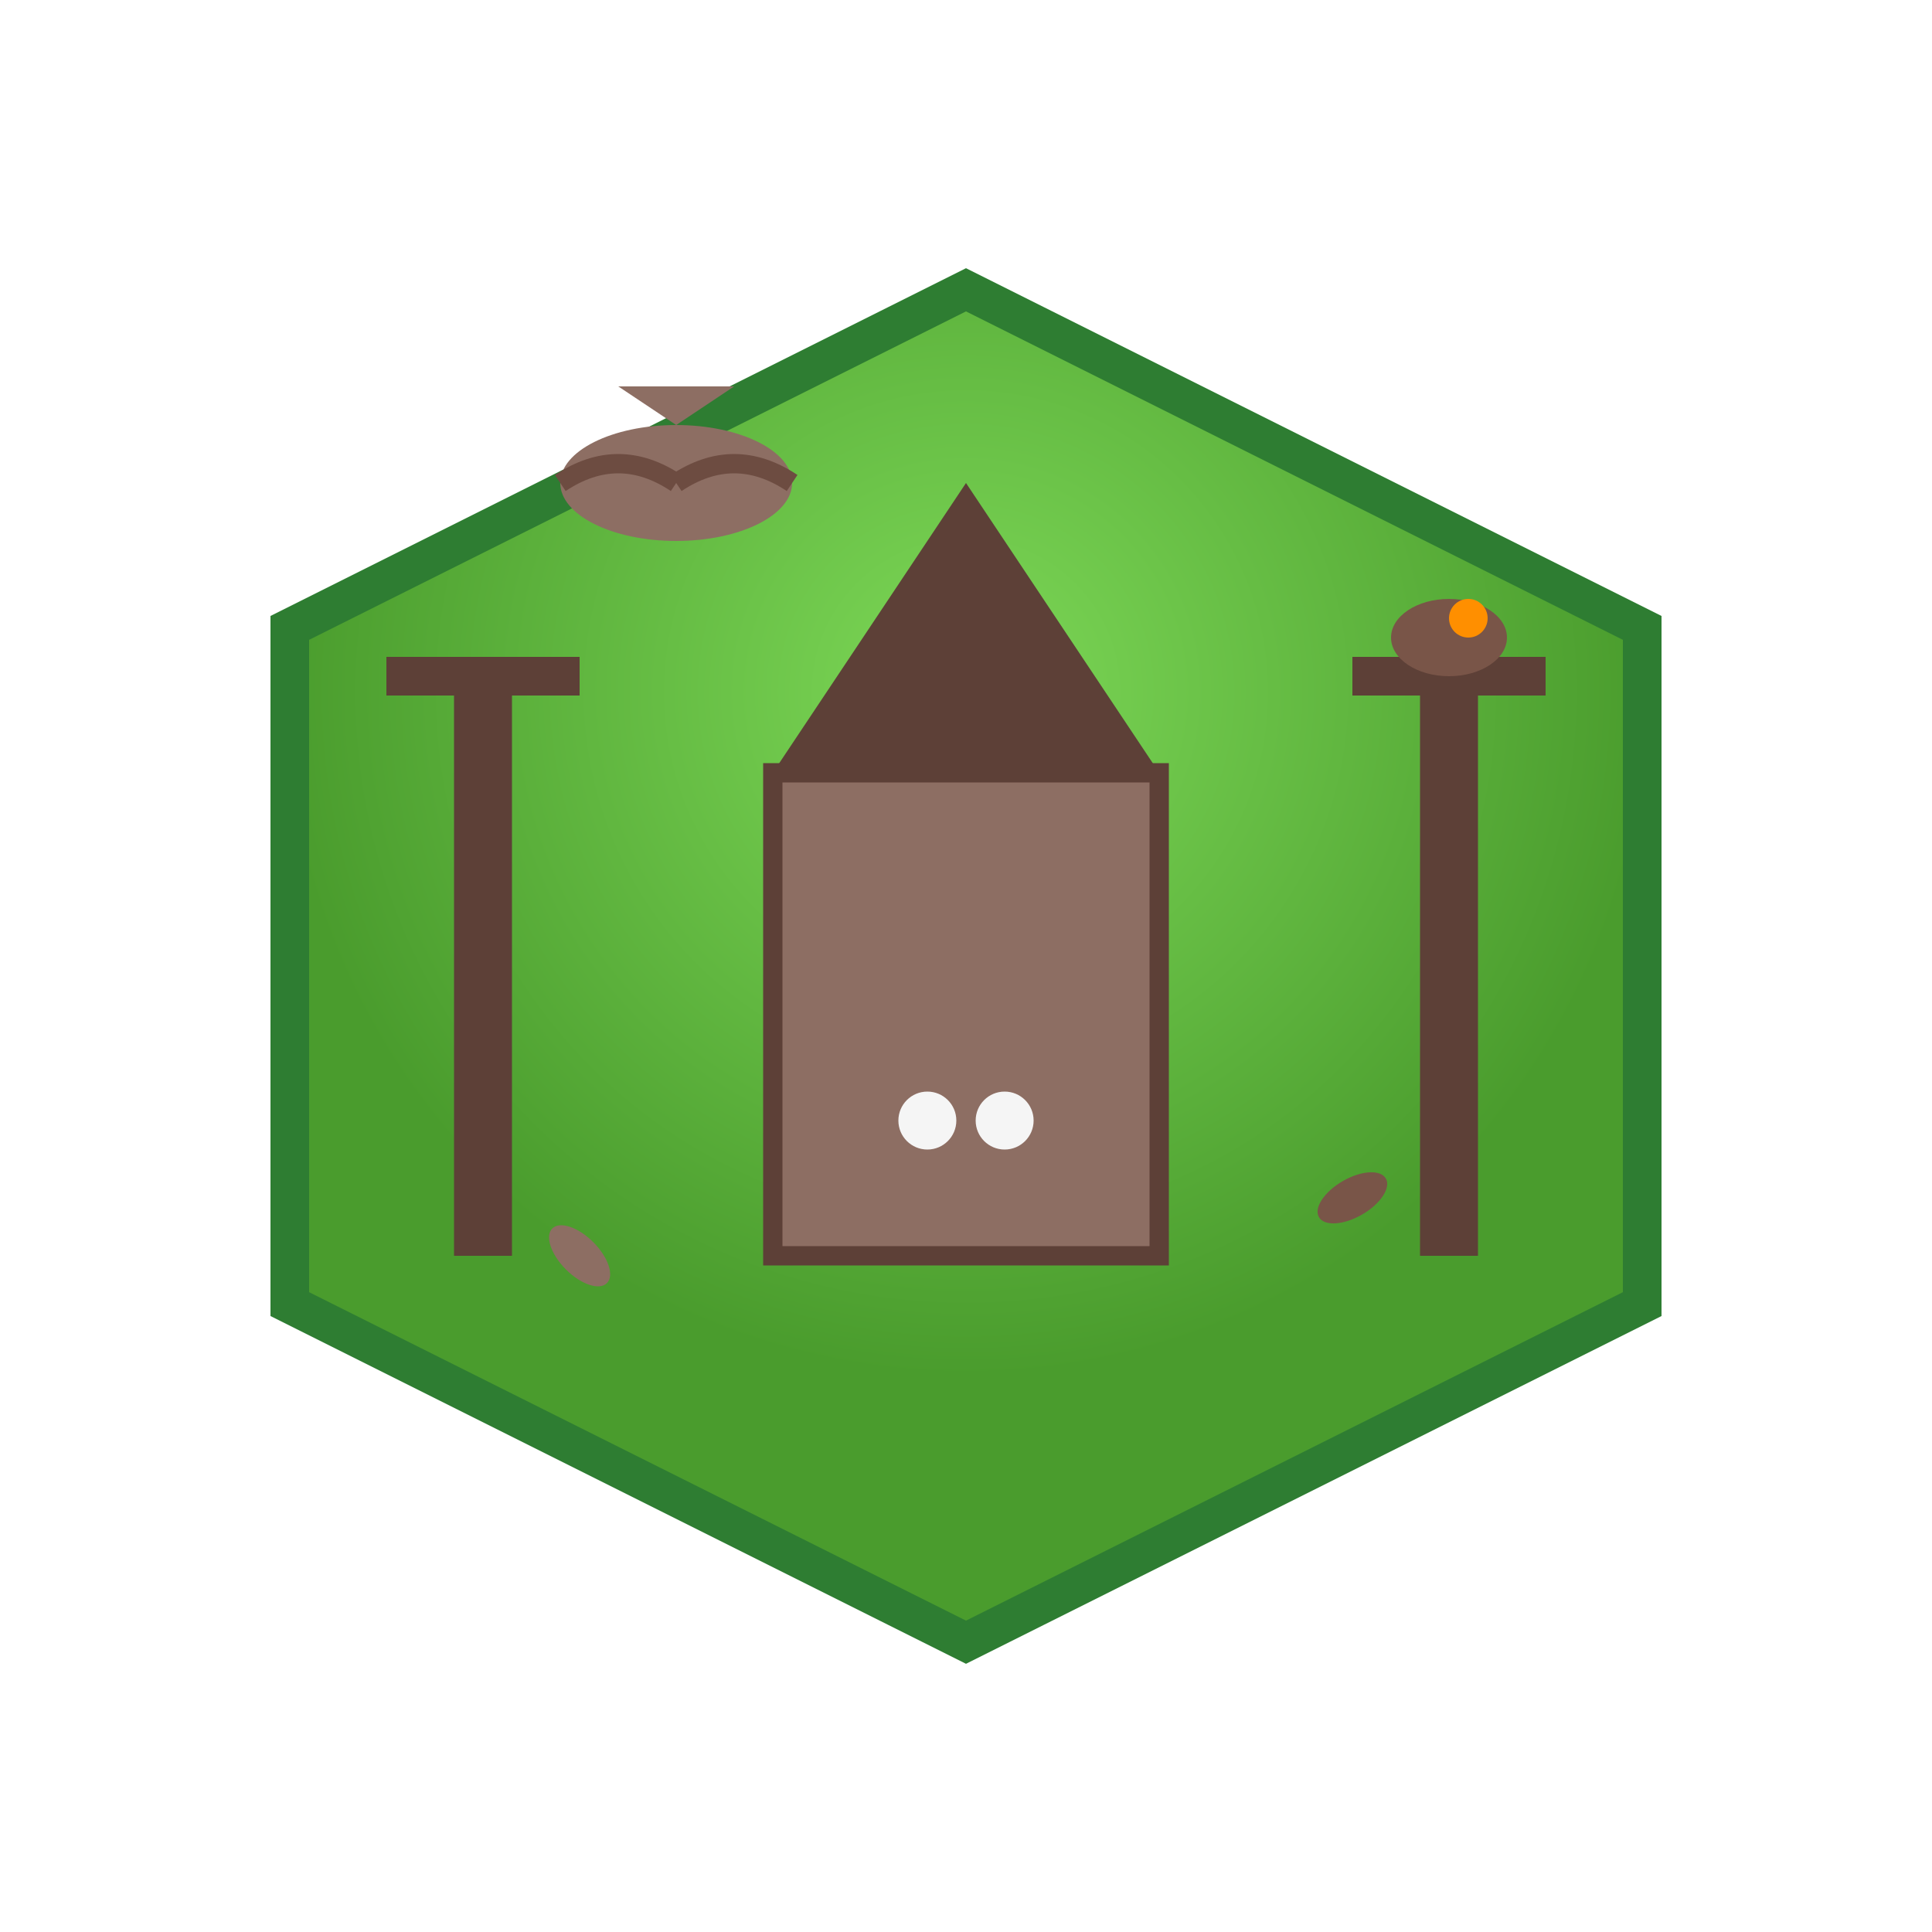
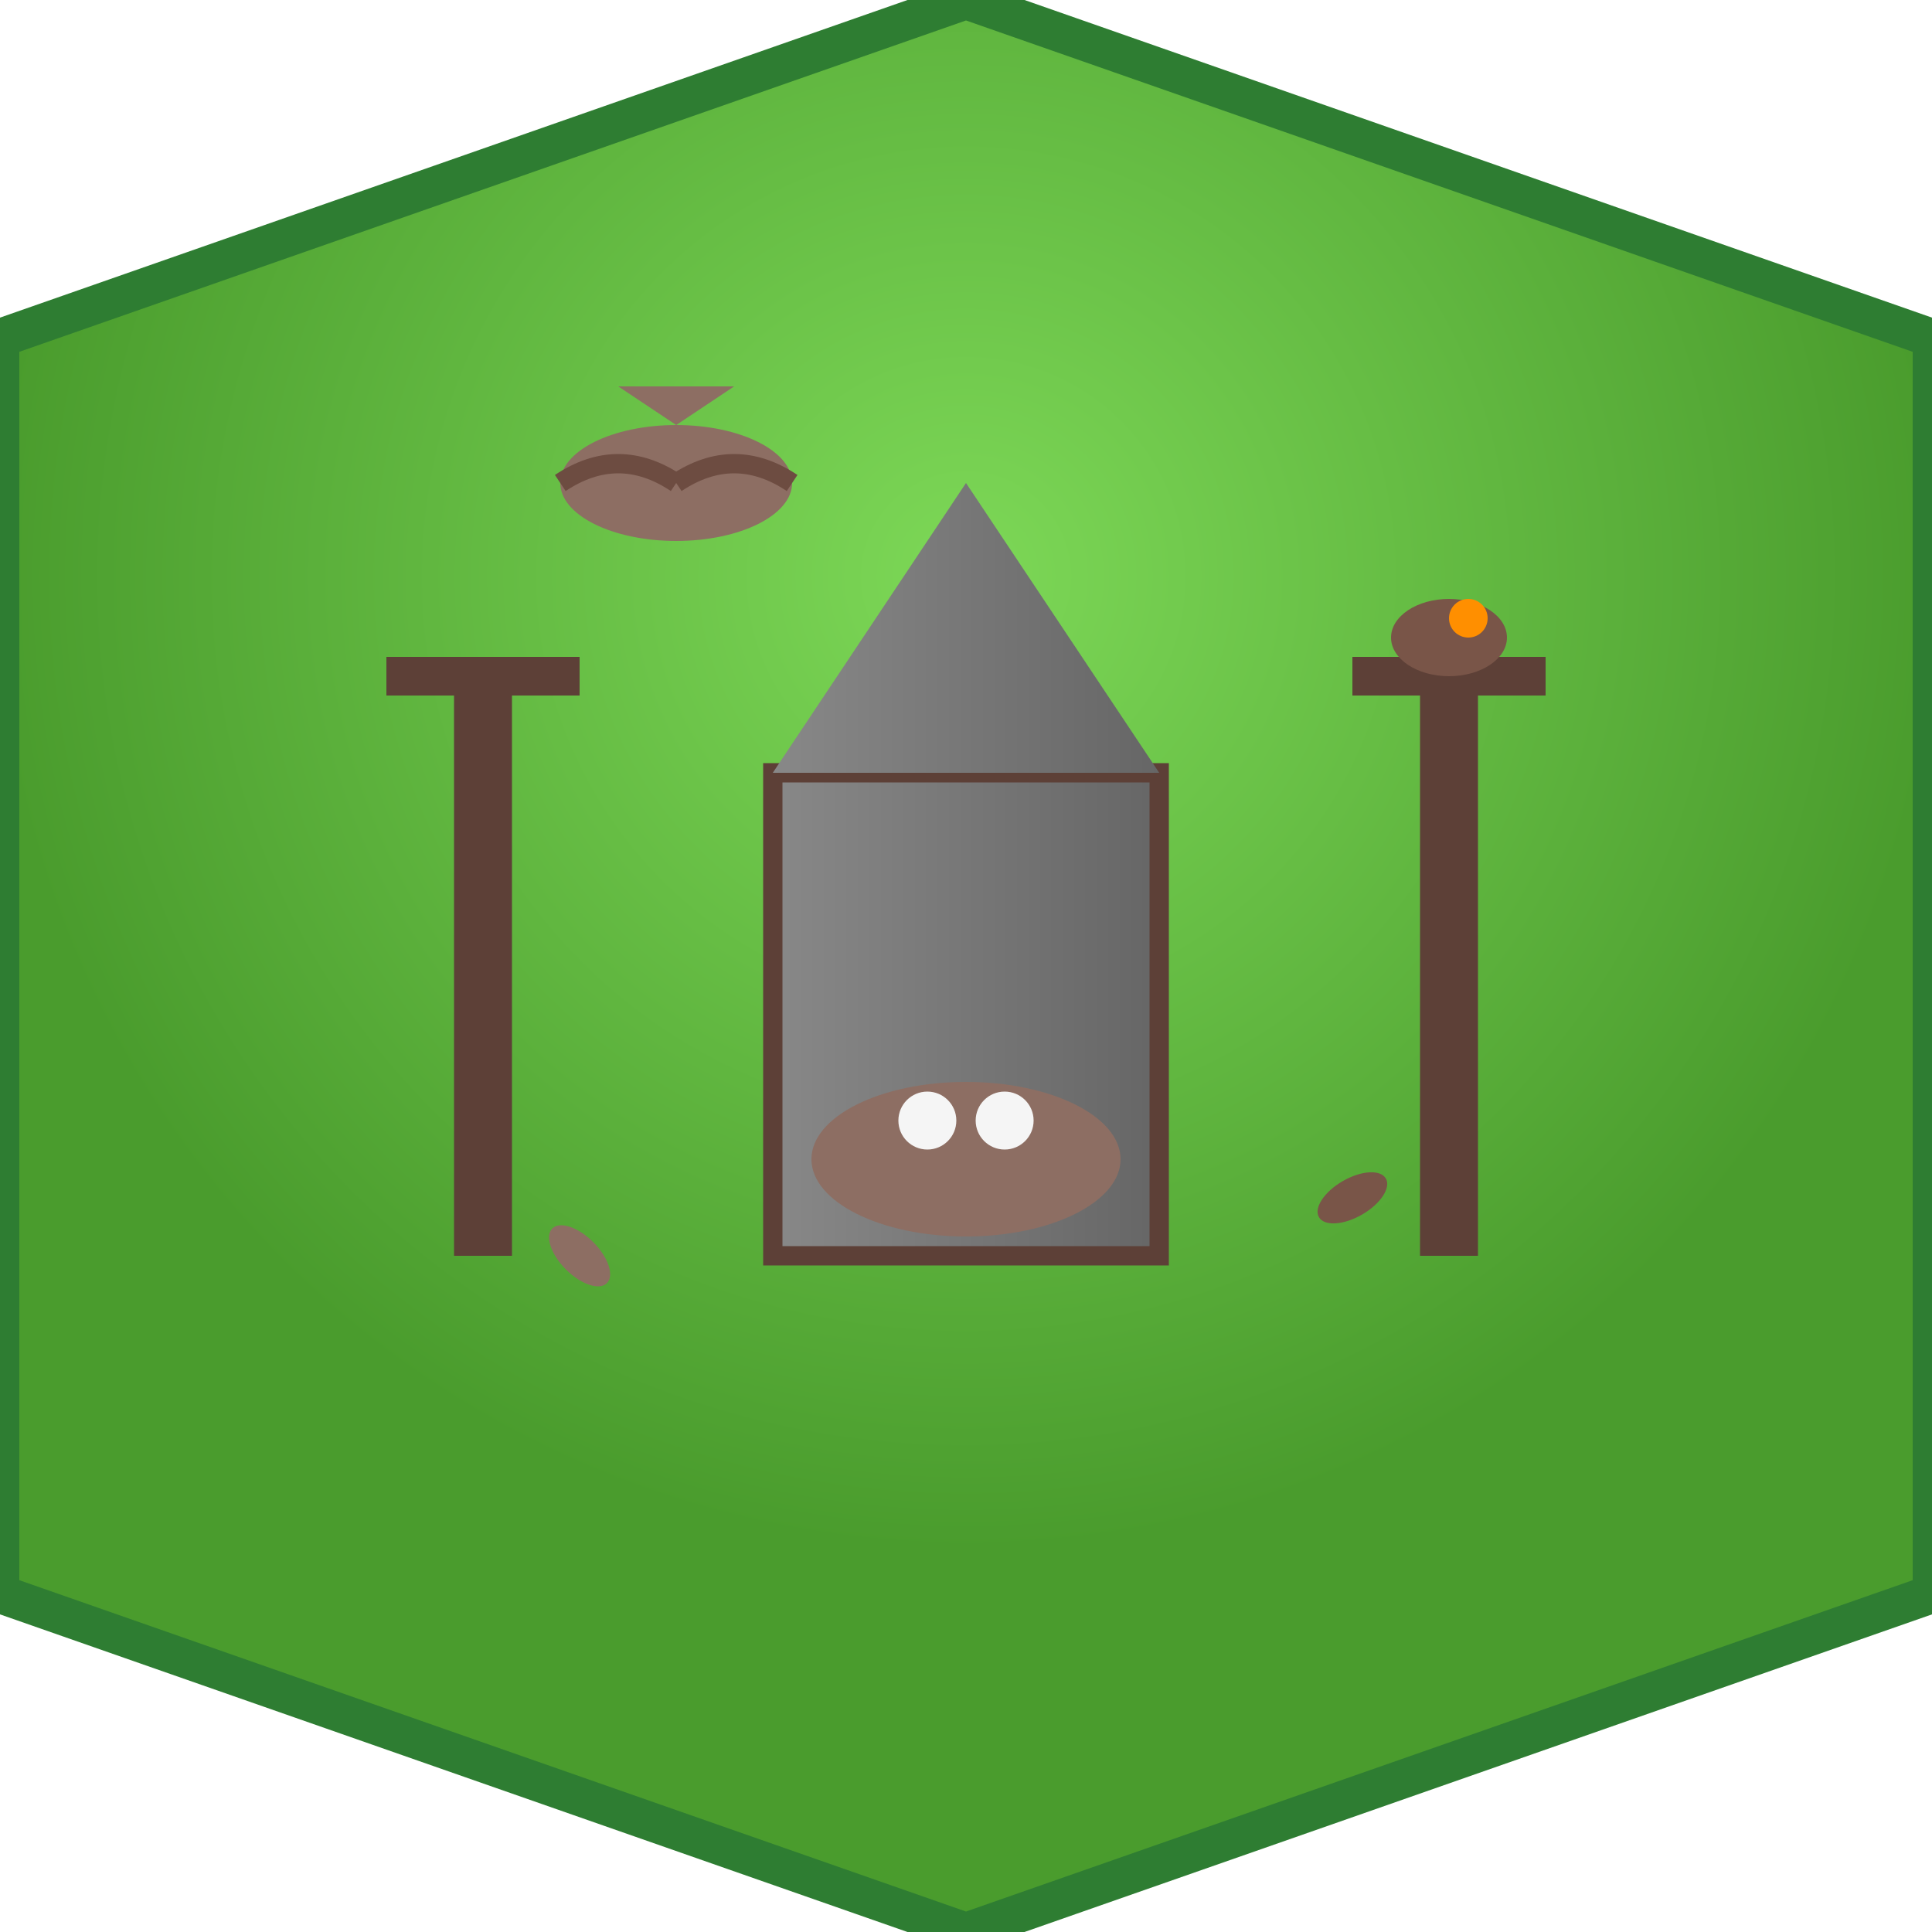
<svg xmlns="http://www.w3.org/2000/svg" viewBox="0 0 100 100">
  <defs>
+     <linearGradient id="playerColor">
+       <stop offset="0%" stop-color="#888888" />
+       <stop offset="100%" stop-color="#666666" />
+     </linearGradient>
    <radialGradient id="grassGrad" cx="50%" cy="30%">
      <stop offset="0%" stop-color="#7dd857" />
      <stop offset="100%" stop-color="#4a9c2d" />
    </radialGradient>
  </defs>
-   <polygon points="50,15 85,32.5 85,67.5 50,85 15,67.5 15,32.5" fill="url(#grassGrad)" stroke="#2e7d32" stroke-width="2" />
-   <rect x="40" y="40" width="20" height="25" fill="#8d6e63" stroke="#5d4037" stroke-width="1" />
-   <polygon points="40,40 50,25 60,40" fill="#5d4037" />
+   <polygon points="50,0 100,17.5 100,82.5 50,100 0,82.5 0,17.5" fill="url(#grassGrad)" stroke="#2e7d32" stroke-width="2" />
+   <rect x="40" y="40" width="20" height="25" fill="url(#playerColor)" stroke="#5d4037" stroke-width="1" />
+   <polygon points="40,40 50,25 60,40" fill="url(#playerColor)" />
  <line x1="25" y1="65" x2="25" y2="35" stroke="#5d4037" stroke-width="3" />
  <line x1="75" y1="65" x2="75" y2="35" stroke="#5d4037" stroke-width="3" />
  <line x1="20" y1="35" x2="30" y2="35" stroke="#5d4037" stroke-width="2" />
  <line x1="70" y1="35" x2="80" y2="35" stroke="#5d4037" stroke-width="2" />
  <ellipse cx="35" cy="25" rx="6" ry="3" fill="#8d6e63" />
  <polygon points="35,22 38,20 32,20" fill="#8d6e63" />
  <path d="M29 25 Q32 23 35 25" stroke="#6d4c41" stroke-width="1" fill="none" />
  <path d="M35 25 Q38 23 41 25" stroke="#6d4c41" stroke-width="1" fill="none" />
  <ellipse cx="75" cy="33" rx="3" ry="2" fill="#795548" />
  <circle cx="76" cy="32" r="1" fill="#ff8f00" />
  <ellipse cx="50" cy="60" rx="8" ry="4" fill="#8d6e63" />
  <circle cx="48" cy="58" r="1.5" fill="#f5f5f5" />
  <circle cx="52" cy="58" r="1.5" fill="#f5f5f5" />
  <ellipse cx="30" cy="65" rx="2" ry="1" fill="#8d6e63" transform="rotate(45 30 65)" />
  <ellipse cx="70" cy="62" rx="2" ry="1" fill="#795548" transform="rotate(-30 70 62)" />
</svg>
